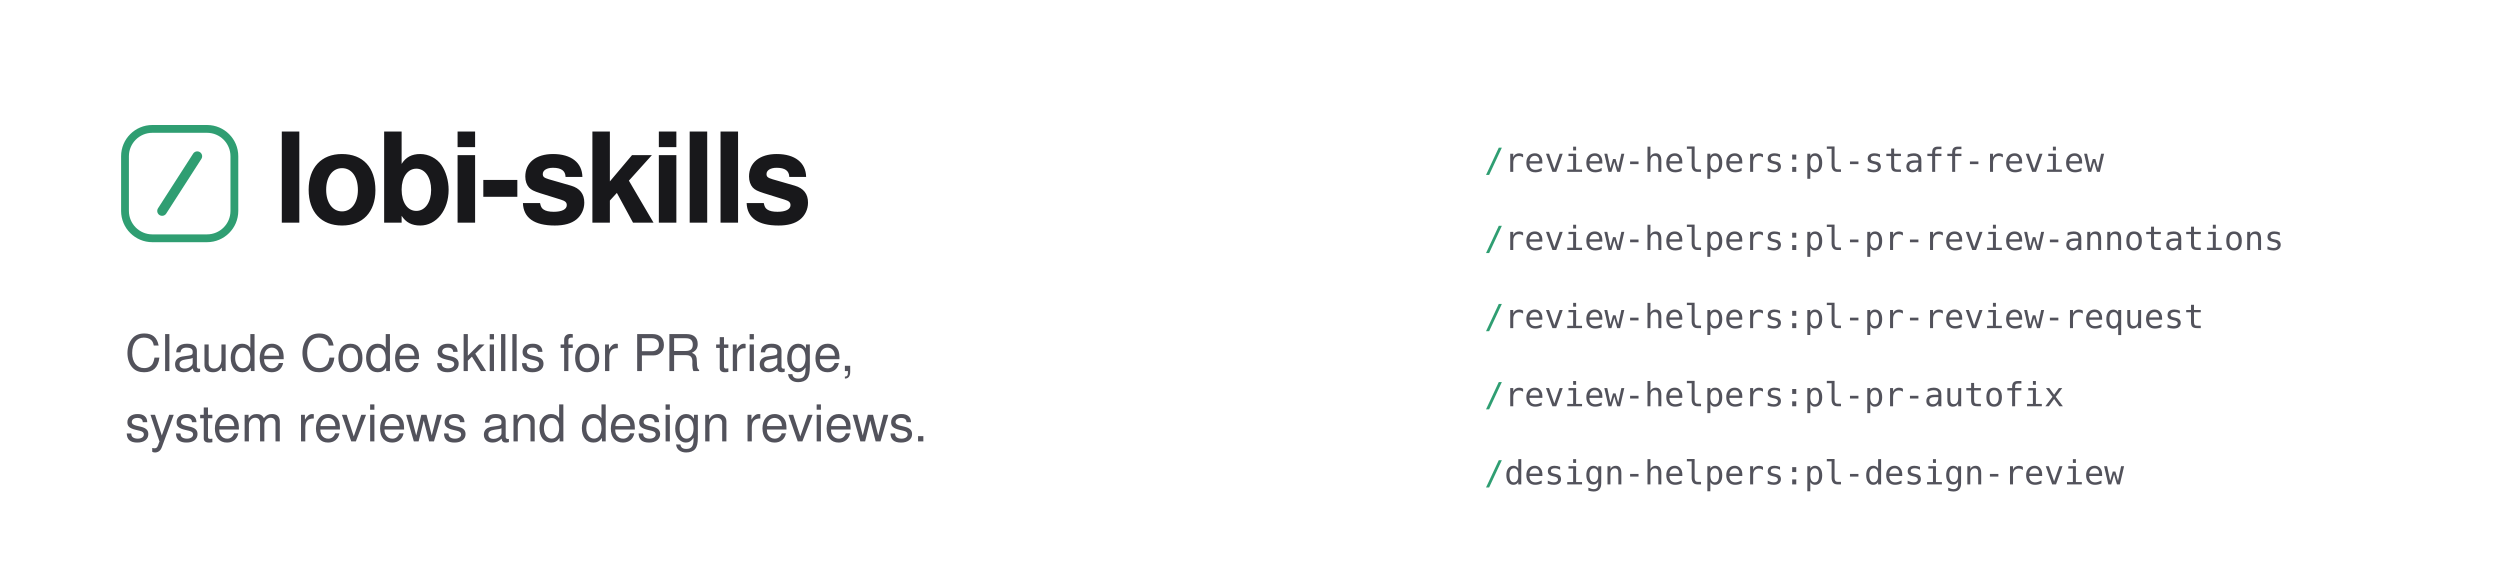
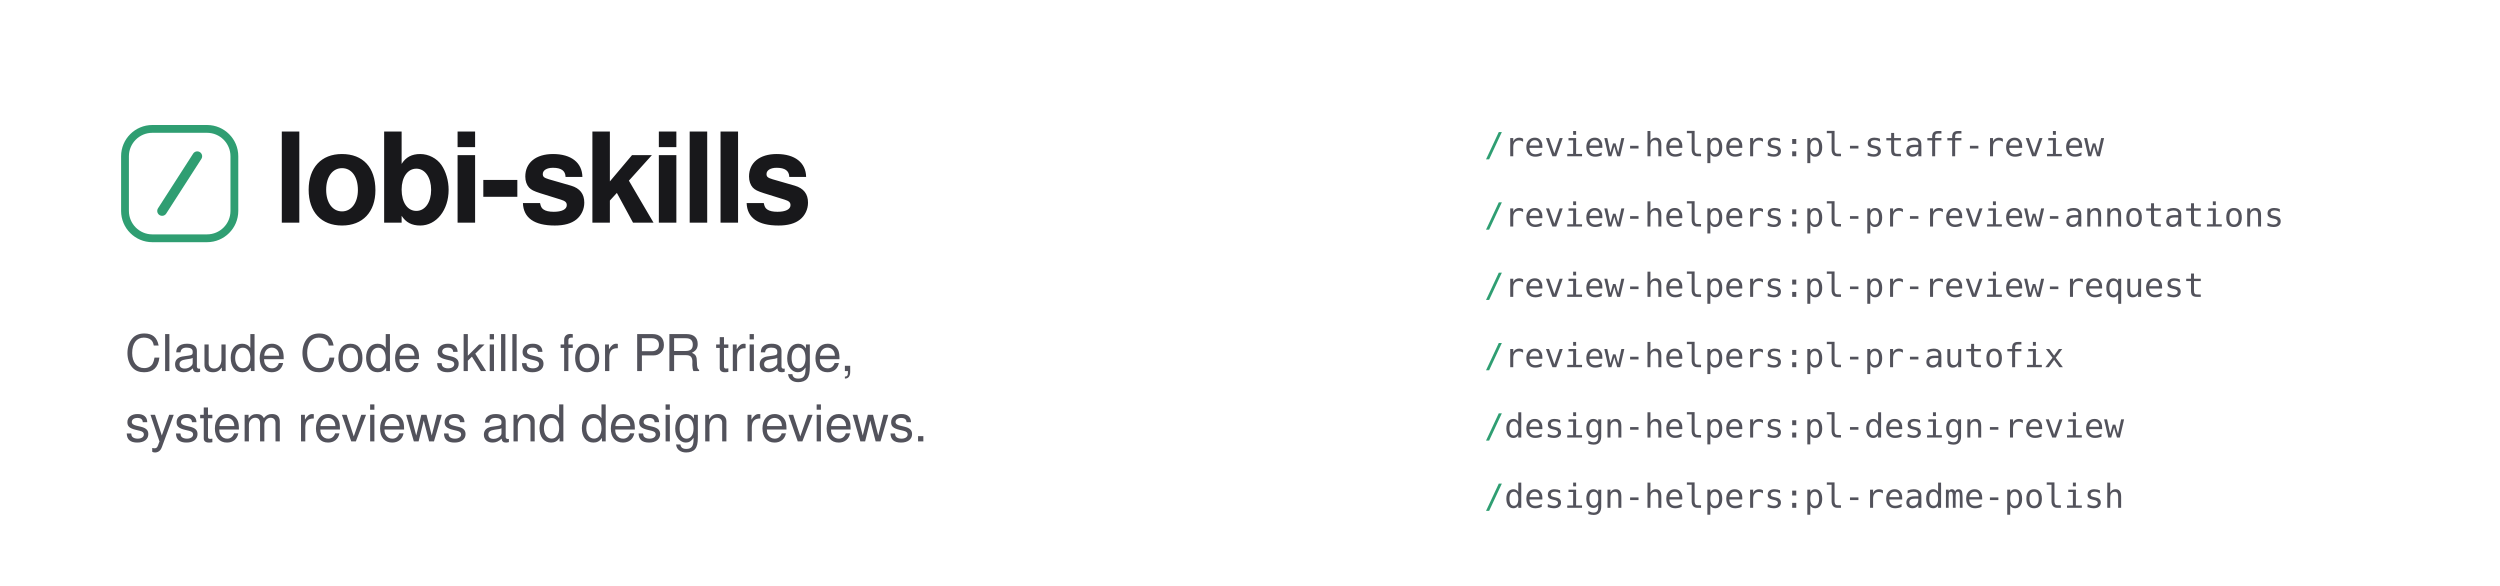
<svg xmlns="http://www.w3.org/2000/svg" width="1280" height="300" viewBox="0 0 1280 300" role="img" aria-label="lobi-skills: Claude Code skills for PR triage, system reviews and design reviews">
  <style>
    .sans { font-family: ui-sans-serif, system-ui, -apple-system, "Segoe UI", Helvetica, Arial, sans-serif; }
    .mono { font-family: ui-monospace, SFMono-Regular, "Cascadia Mono", Menlo, Consolas, monospace; }
  </style>
  <rect x="64" y="66" width="56" height="56" rx="14" fill="none" stroke="#2f9e72" stroke-width="4" />
  <path d="M101 80 L83 108" stroke="#2f9e72" stroke-width="5" stroke-linecap="round" />
  <text x="140" y="114" class="sans" font-size="64" font-weight="700" letter-spacing="-2" fill="#18181b">lobi-skills</text>
  <text x="64" y="190" class="sans" font-size="26" fill="#52525b">Claude Code skills for PR triage,</text>
  <text x="64" y="226" class="sans" font-size="26" fill="#52525b">system reviews and design reviews.</text>
  <g class="mono" font-size="17" fill="#52525b">
-     <text x="760" y="88">
+     <text x="760" y="80">
      <tspan fill="#2f9e72">/</tspan>review-helpers:pl-staff-review</text>
-     <text x="760" y="128">
+     <text x="760" y="116">
      <tspan fill="#2f9e72">/</tspan>review-helpers:pl-pr-review-annotations</text>
-     <text x="760" y="168">
+     <text x="760" y="152">
      <tspan fill="#2f9e72">/</tspan>review-helpers:pl-pr-review-request</text>
-     <text x="760" y="208">
+     <text x="760" y="188">
      <tspan fill="#2f9e72">/</tspan>review-helpers:pl-pr-autofix</text>
-     <text x="760" y="248">
+     <text x="760" y="224">
      <tspan fill="#2f9e72">/</tspan>design-helpers:pl-design-review</text>
+     <text x="760" y="260">
+       <tspan fill="#2f9e72">/</tspan>design-helpers:pl-readme-polish</text>
  </g>
</svg>
